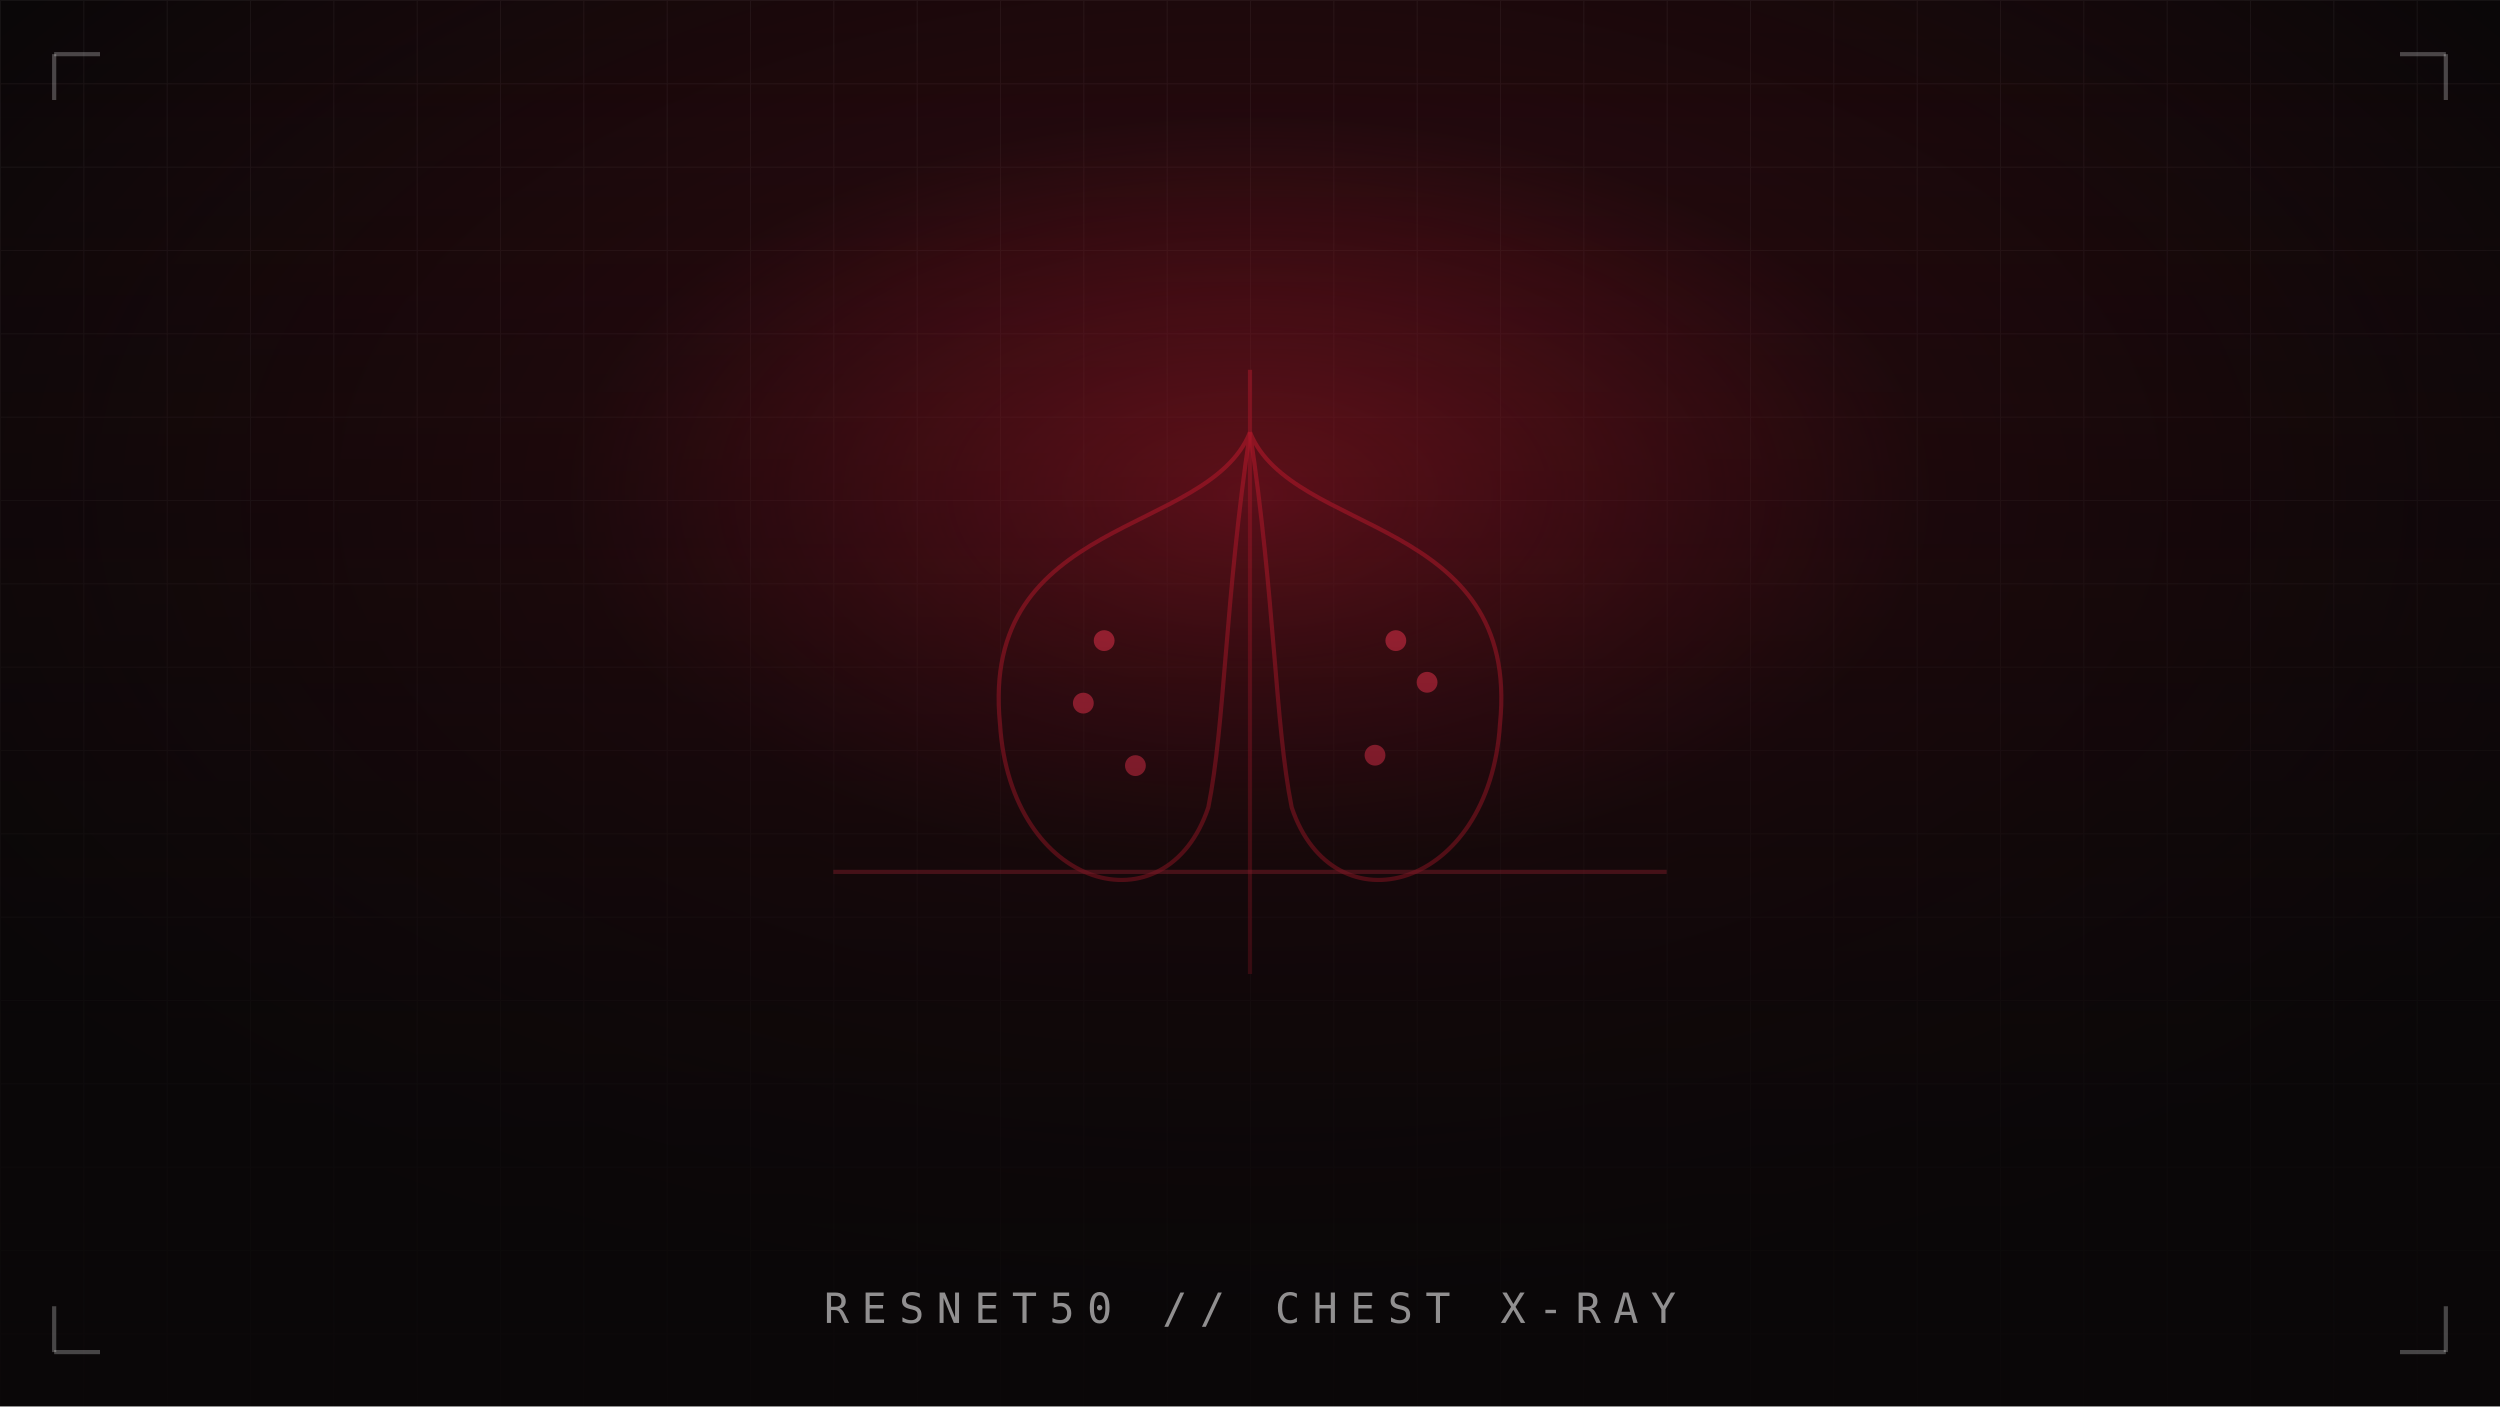
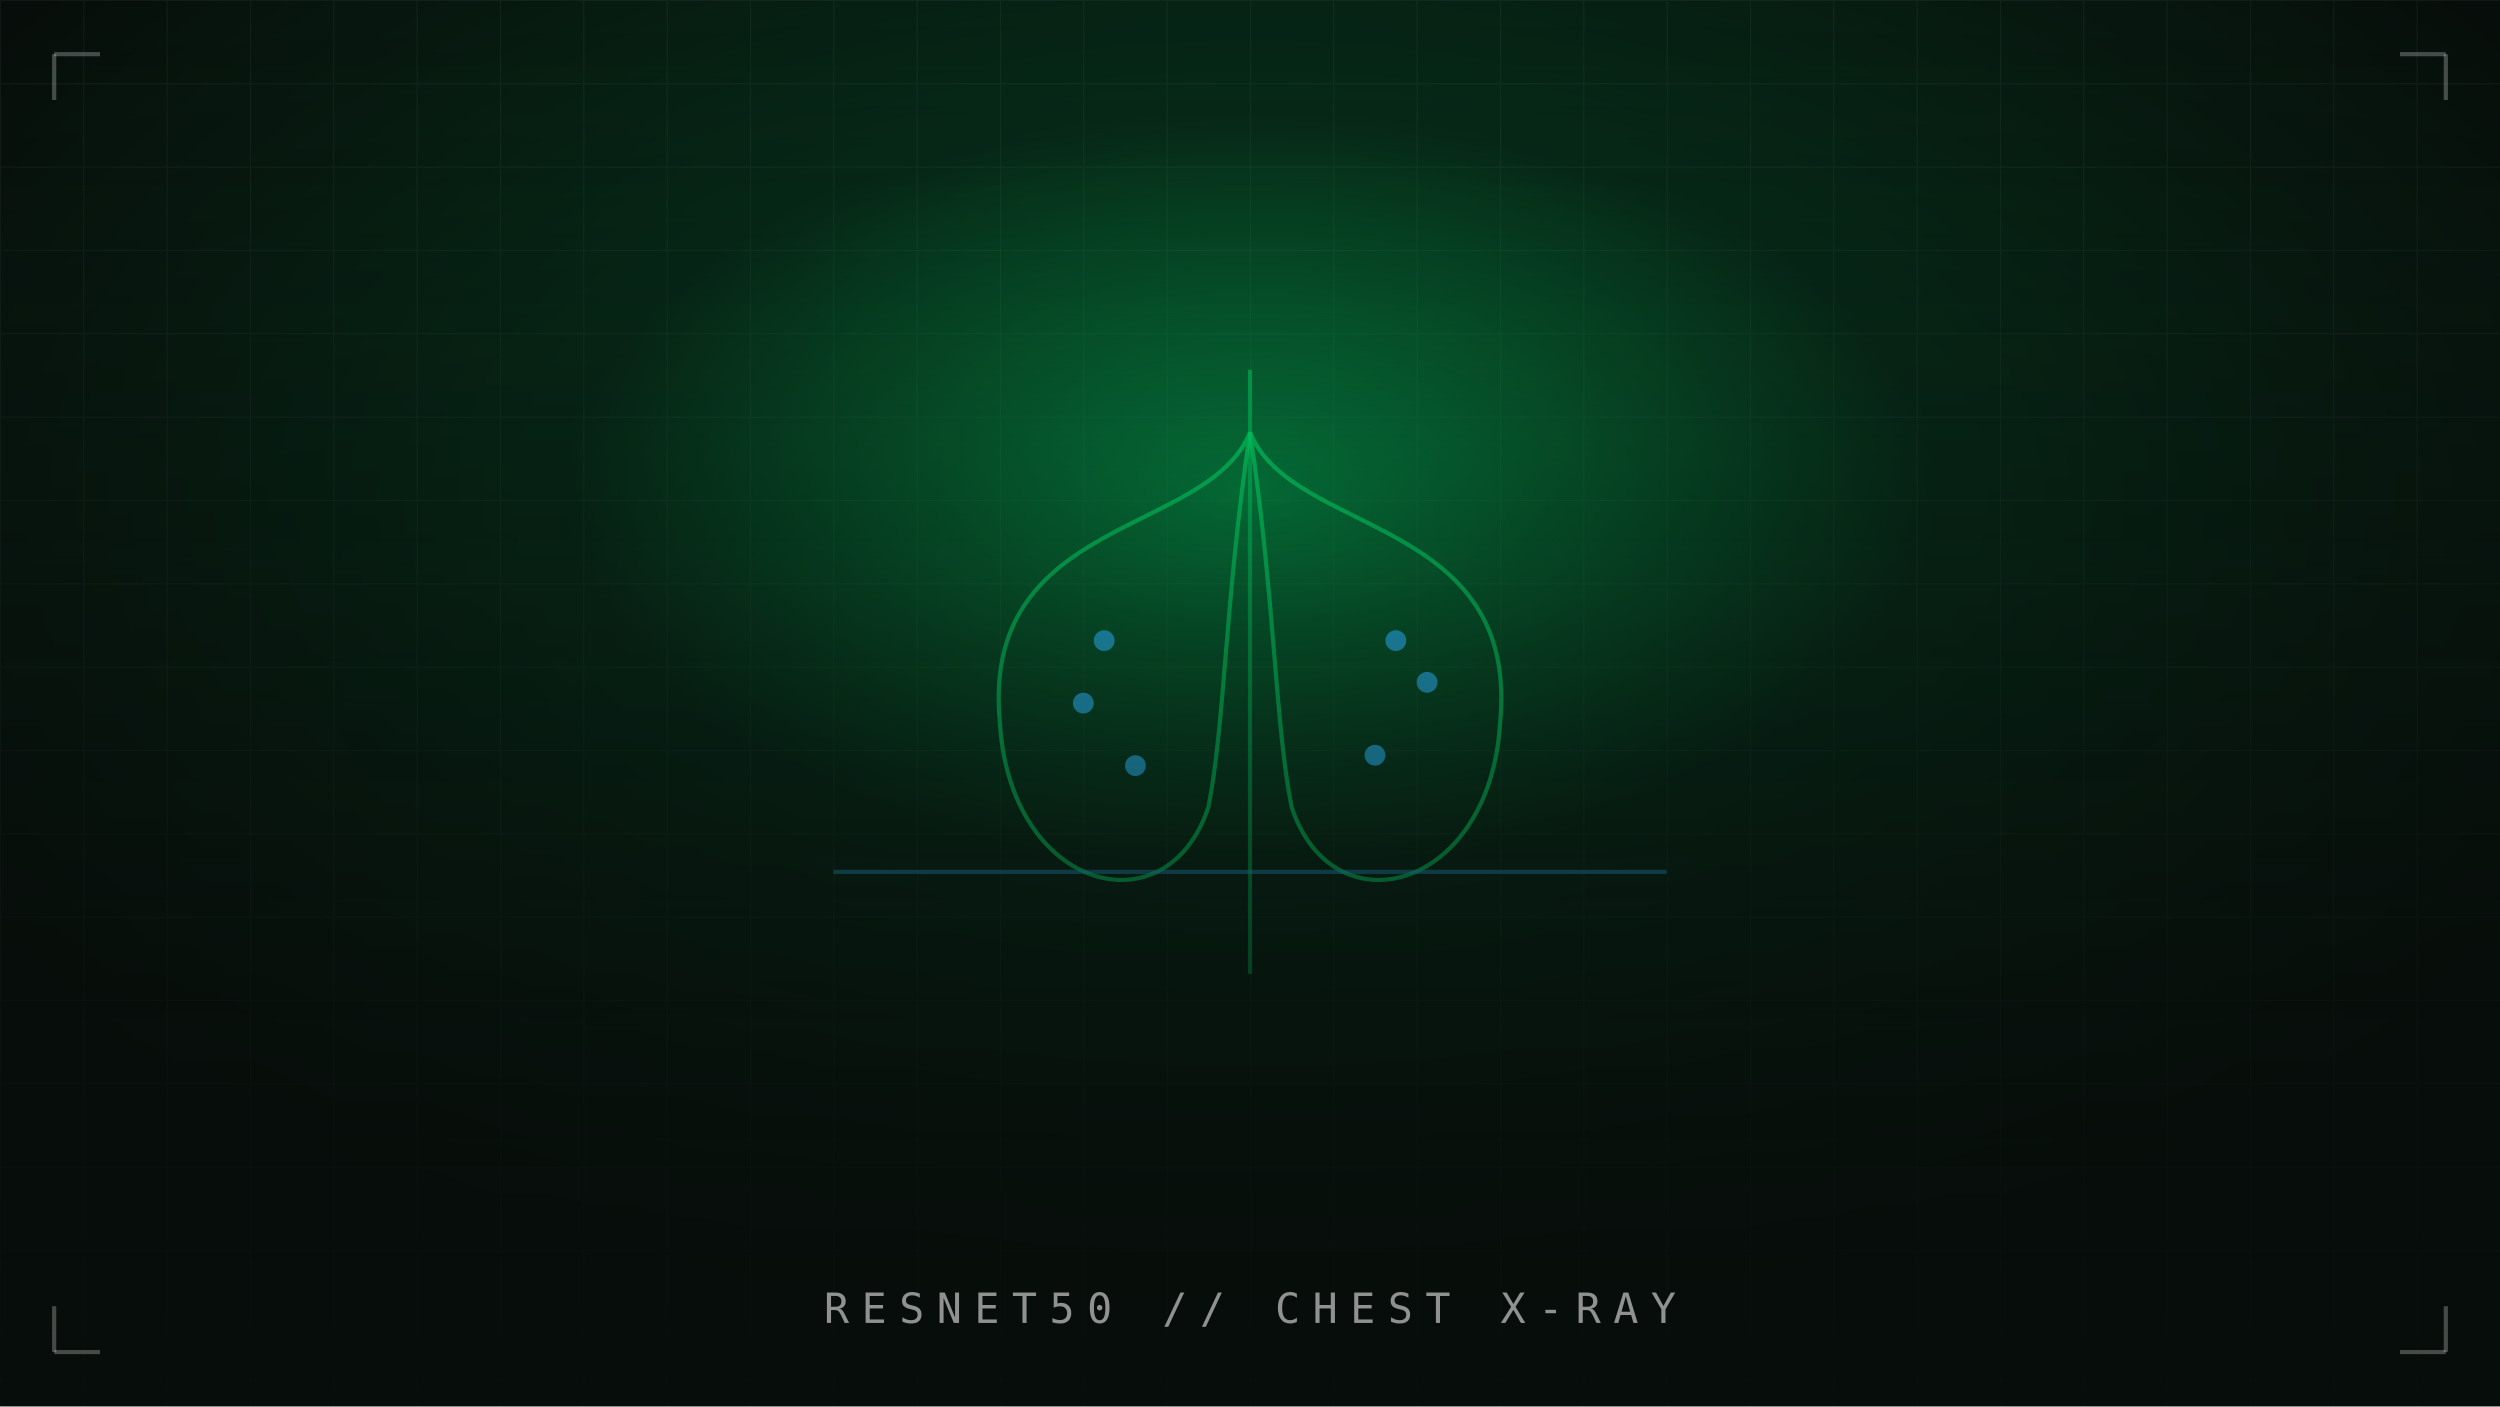
<svg xmlns="http://www.w3.org/2000/svg" viewBox="0 0 1200 675" width="1200" height="675" role="img">
  <defs>
    <radialGradient id="glow-l" cx="50%" cy="35%" r="60%">
-       <stop offset="0%" stop-color="#e11d34" stop-opacity="0.55" />
-       <stop offset="45%" stop-color="#e11d34" stop-opacity="0.12" />
-       <stop offset="100%" stop-color="#e11d34" stop-opacity="0" />
+       <stop offset="0%" stop-color="#00ff7a" stop-opacity="0.55" />
+       <stop offset="45%" stop-color="#00ff7a" stop-opacity="0.12" />
+       <stop offset="100%" stop-color="#00ff7a" stop-opacity="0" />
    </radialGradient>
    <linearGradient id="fade-l" x1="0" y1="0" x2="0" y2="1">
-       <stop offset="0%" stop-color="#0a0708" stop-opacity="0" />
-       <stop offset="100%" stop-color="#0a0708" stop-opacity="0.9" />
+       <stop offset="0%" stop-color="#070d0a" stop-opacity="0" />
+       <stop offset="100%" stop-color="#070d0a" stop-opacity="0.9" />
    </linearGradient>
    <pattern id="grid-l" width="40" height="40" patternUnits="userSpaceOnUse">
      <path d="M40 0H0V40" fill="none" stroke="#ffffff" stroke-opacity="0.05" stroke-width="1" />
    </pattern>
    <filter id="blur-l">
      <feGaussianBlur stdDeviation="6" />
    </filter>
  </defs>
-   <rect width="1200" height="675" fill="#0a0708" />
+   <rect width="1200" height="675" fill="#070d0a" />
  <rect width="1200" height="675" fill="url(#grid-l)" />
  <rect width="1200" height="675" fill="url(#glow-l)" />
-   <path d="M 600 207.5       C 580 257.5, 470 247.5, 480 347.5       C 485 427.5, 560 447.5, 580 387.5       C 588 347.5, 588 287.5, 600 207.5 Z" fill="none" stroke="#e11d34" stroke-opacity="0.7" stroke-width="2" />
-   <path d="M 600 207.5       C 620 257.5, 730 247.5, 720 347.5       C 715 427.5, 640 447.5, 620 387.5       C 612 347.5, 612 287.5, 600 207.5 Z" fill="none" stroke="#e11d34" stroke-opacity="0.7" stroke-width="2" />
-   <line x1="600" y1="177.5" x2="600" y2="467.5" stroke="#e11d34" stroke-opacity="0.5" stroke-width="2" />
-   <circle cx="530" cy="307.5" r="5" fill="#ff3350" opacity="0.9" />
-   <circle cx="670" cy="307.5" r="5" fill="#ff3350" opacity="0.9" />
-   <circle cx="545" cy="367.5" r="5" fill="#ff3350" opacity="0.9" />
-   <circle cx="660" cy="362.5" r="5" fill="#ff3350" opacity="0.9" />
-   <circle cx="520" cy="337.5" r="5" fill="#ff3350" opacity="0.9" />
-   <circle cx="685" cy="327.5" r="5" fill="#ff3350" opacity="0.9" />
-   <rect x="400" y="417.5" width="400" height="2" fill="#ff3350" opacity="0.5" />
+   <path d="M 600 207.5       C 580 257.5, 470 247.5, 480 347.5       C 485 427.5, 560 447.5, 580 387.5       C 588 347.5, 588 287.5, 600 207.5 Z" fill="none" stroke="#00ff7a" stroke-opacity="0.7" stroke-width="2" />
+   <path d="M 600 207.5       C 620 257.5, 730 247.5, 720 347.5       C 715 427.5, 640 447.5, 620 387.5       C 612 347.5, 612 287.5, 600 207.5 Z" fill="none" stroke="#00ff7a" stroke-opacity="0.7" stroke-width="2" />
+   <line x1="600" y1="177.5" x2="600" y2="467.5" stroke="#00ff7a" stroke-opacity="0.5" stroke-width="2" />
+   <circle cx="530" cy="307.5" r="5" fill="#29c6ff" opacity="0.9" />
+   <circle cx="670" cy="307.5" r="5" fill="#29c6ff" opacity="0.9" />
+   <circle cx="545" cy="367.5" r="5" fill="#29c6ff" opacity="0.9" />
+   <circle cx="660" cy="362.5" r="5" fill="#29c6ff" opacity="0.9" />
+   <circle cx="520" cy="337.5" r="5" fill="#29c6ff" opacity="0.9" />
+   <circle cx="685" cy="327.5" r="5" fill="#29c6ff" opacity="0.9" />
+   <rect x="400" y="417.5" width="400" height="2" fill="#29c6ff" opacity="0.5" />
  <rect width="1200" height="675" fill="url(#fade-l)" />
  <line x1="26" y1="26" x2="48" y2="26" stroke="#ffffff" stroke-opacity="0.25" stroke-width="2" />
  <line x1="26" y1="26" x2="26" y2="48" stroke="#ffffff" stroke-opacity="0.25" stroke-width="2" />
  <line x1="1174" y1="26" x2="1152" y2="26" stroke="#ffffff" stroke-opacity="0.25" stroke-width="2" />
  <line x1="1174" y1="26" x2="1174" y2="48" stroke="#ffffff" stroke-opacity="0.25" stroke-width="2" />
  <line x1="26" y1="649" x2="48" y2="649" stroke="#ffffff" stroke-opacity="0.25" stroke-width="2" />
  <line x1="26" y1="649" x2="26" y2="627" stroke="#ffffff" stroke-opacity="0.25" stroke-width="2" />
  <line x1="1174" y1="649" x2="1152" y2="649" stroke="#ffffff" stroke-opacity="0.25" stroke-width="2" />
  <line x1="1174" y1="649" x2="1174" y2="627" stroke="#ffffff" stroke-opacity="0.25" stroke-width="2" />
  <text x="600" y="635" text-anchor="middle" font-family="ui-monospace, monospace" font-size="20" letter-spacing="6" fill="#ffffff" fill-opacity="0.55">RESNET50 // CHEST X-RAY</text>
</svg>
